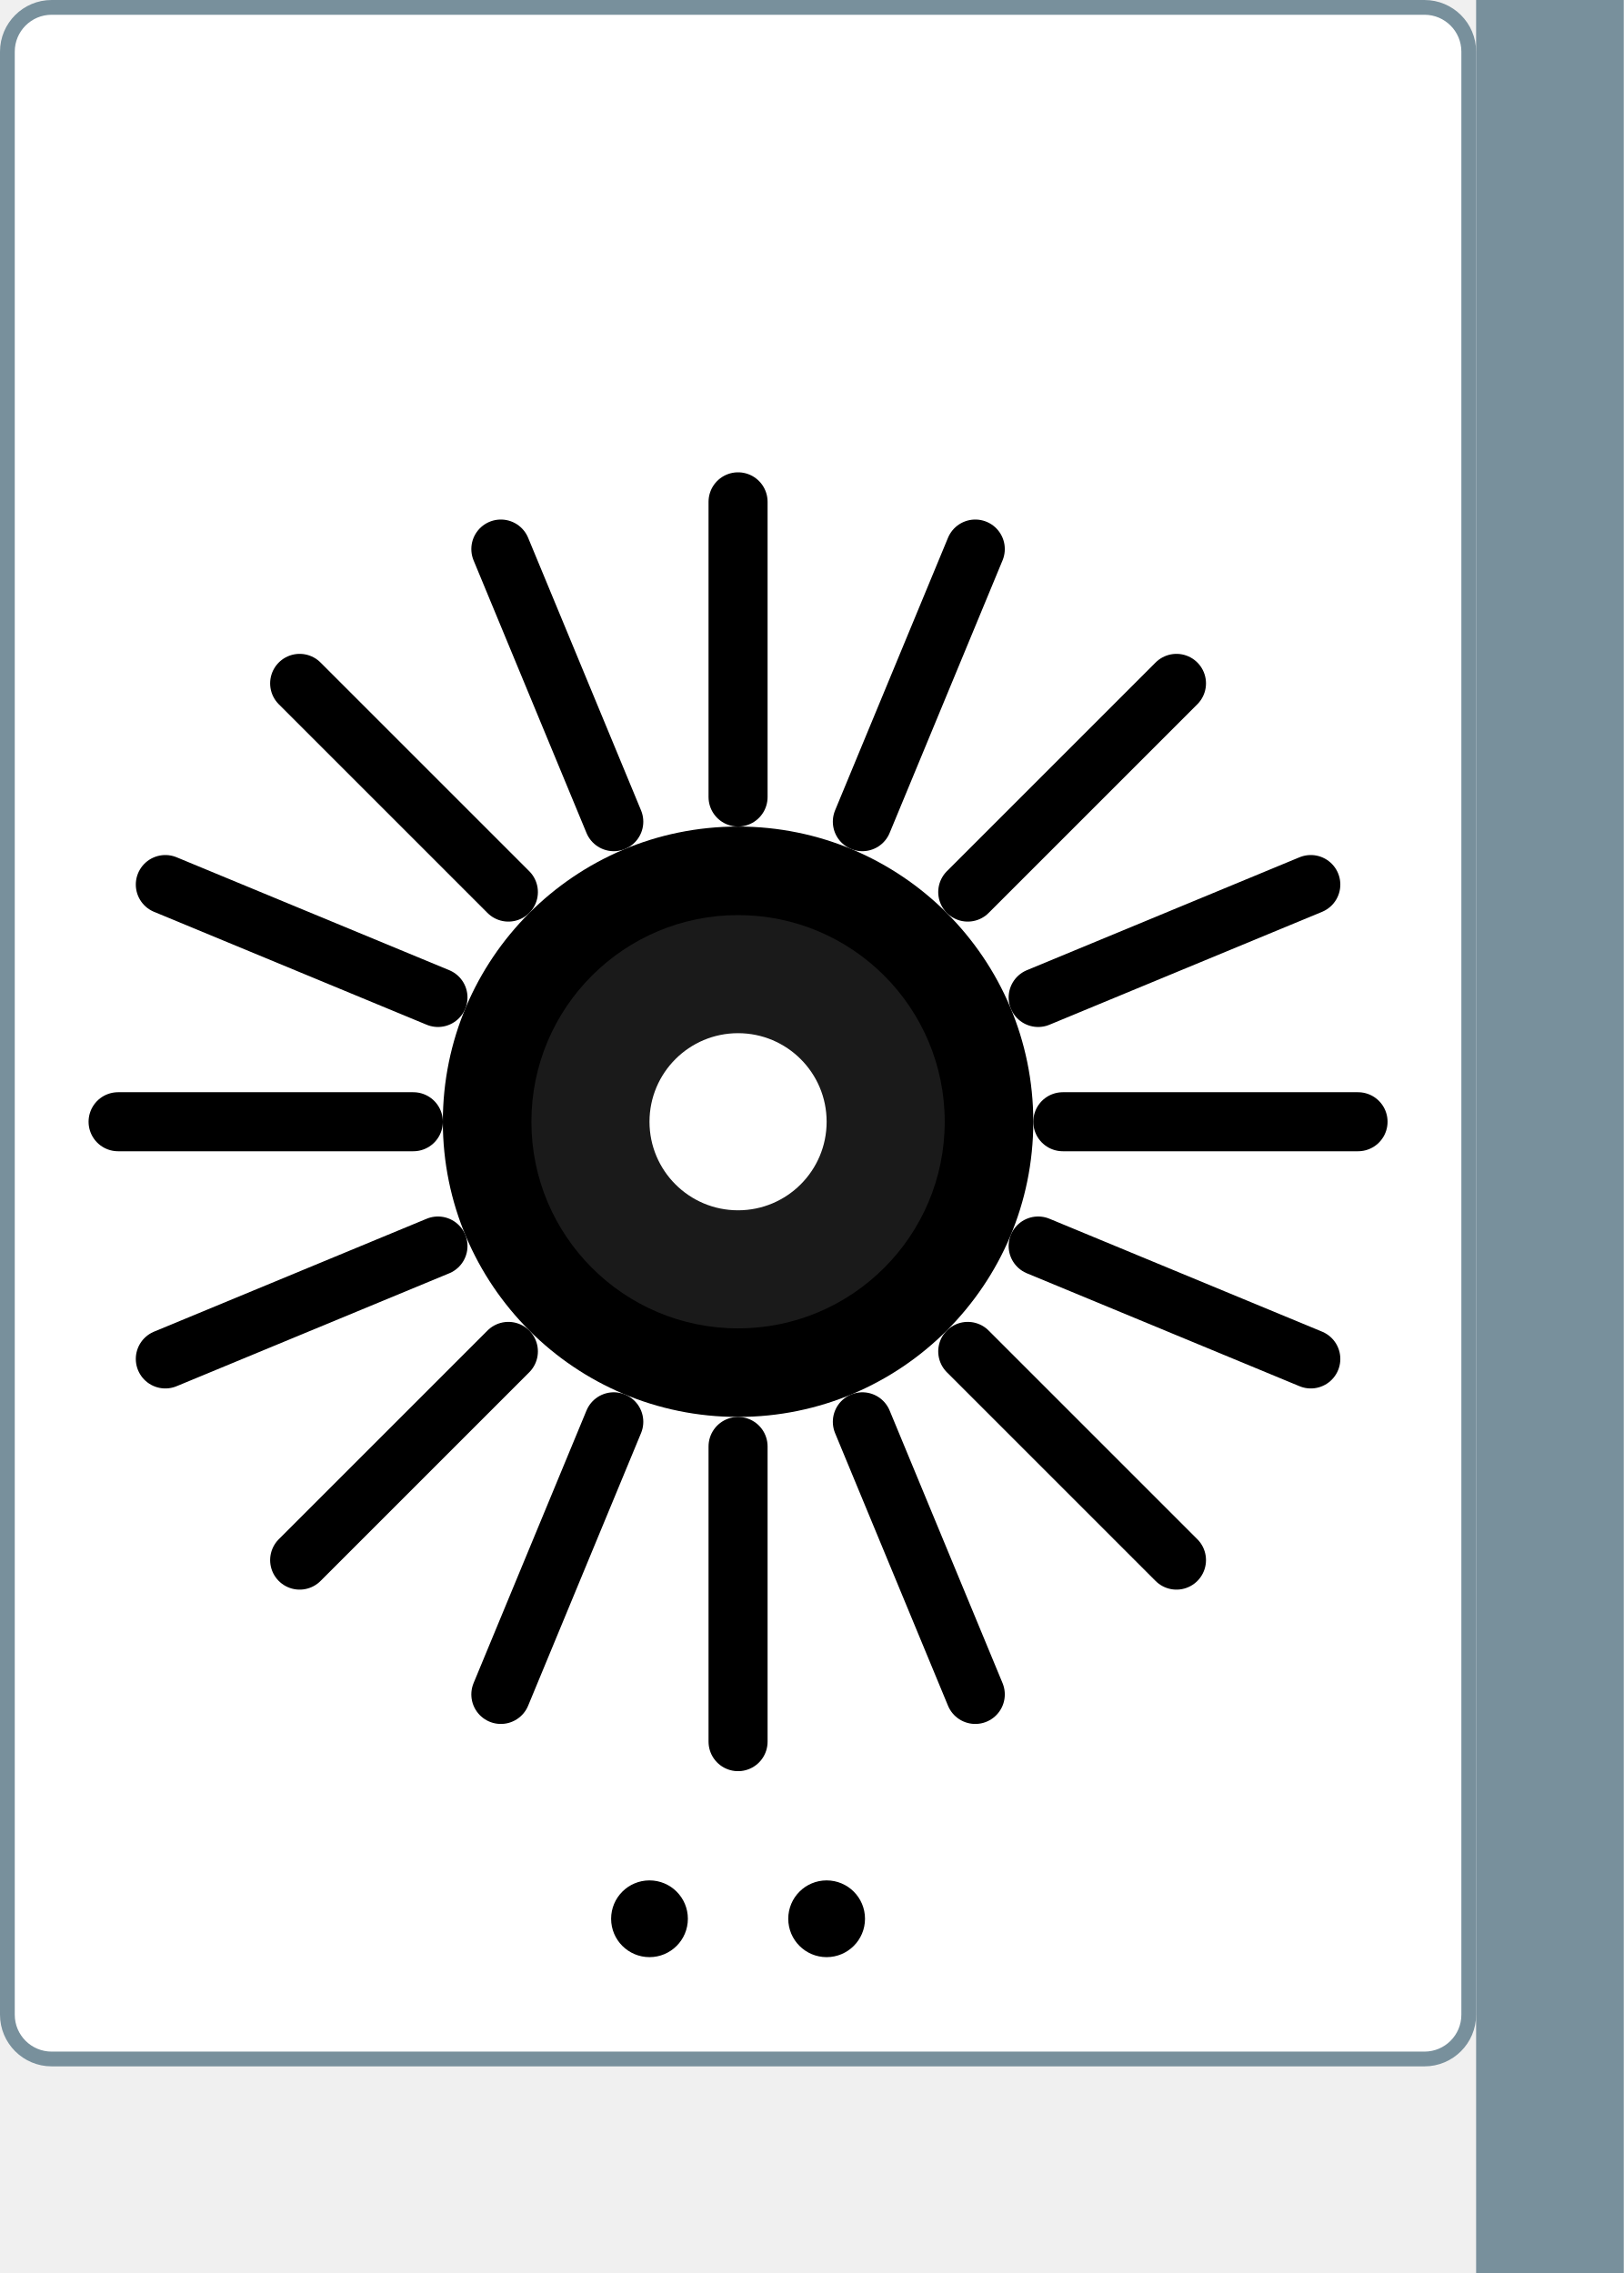
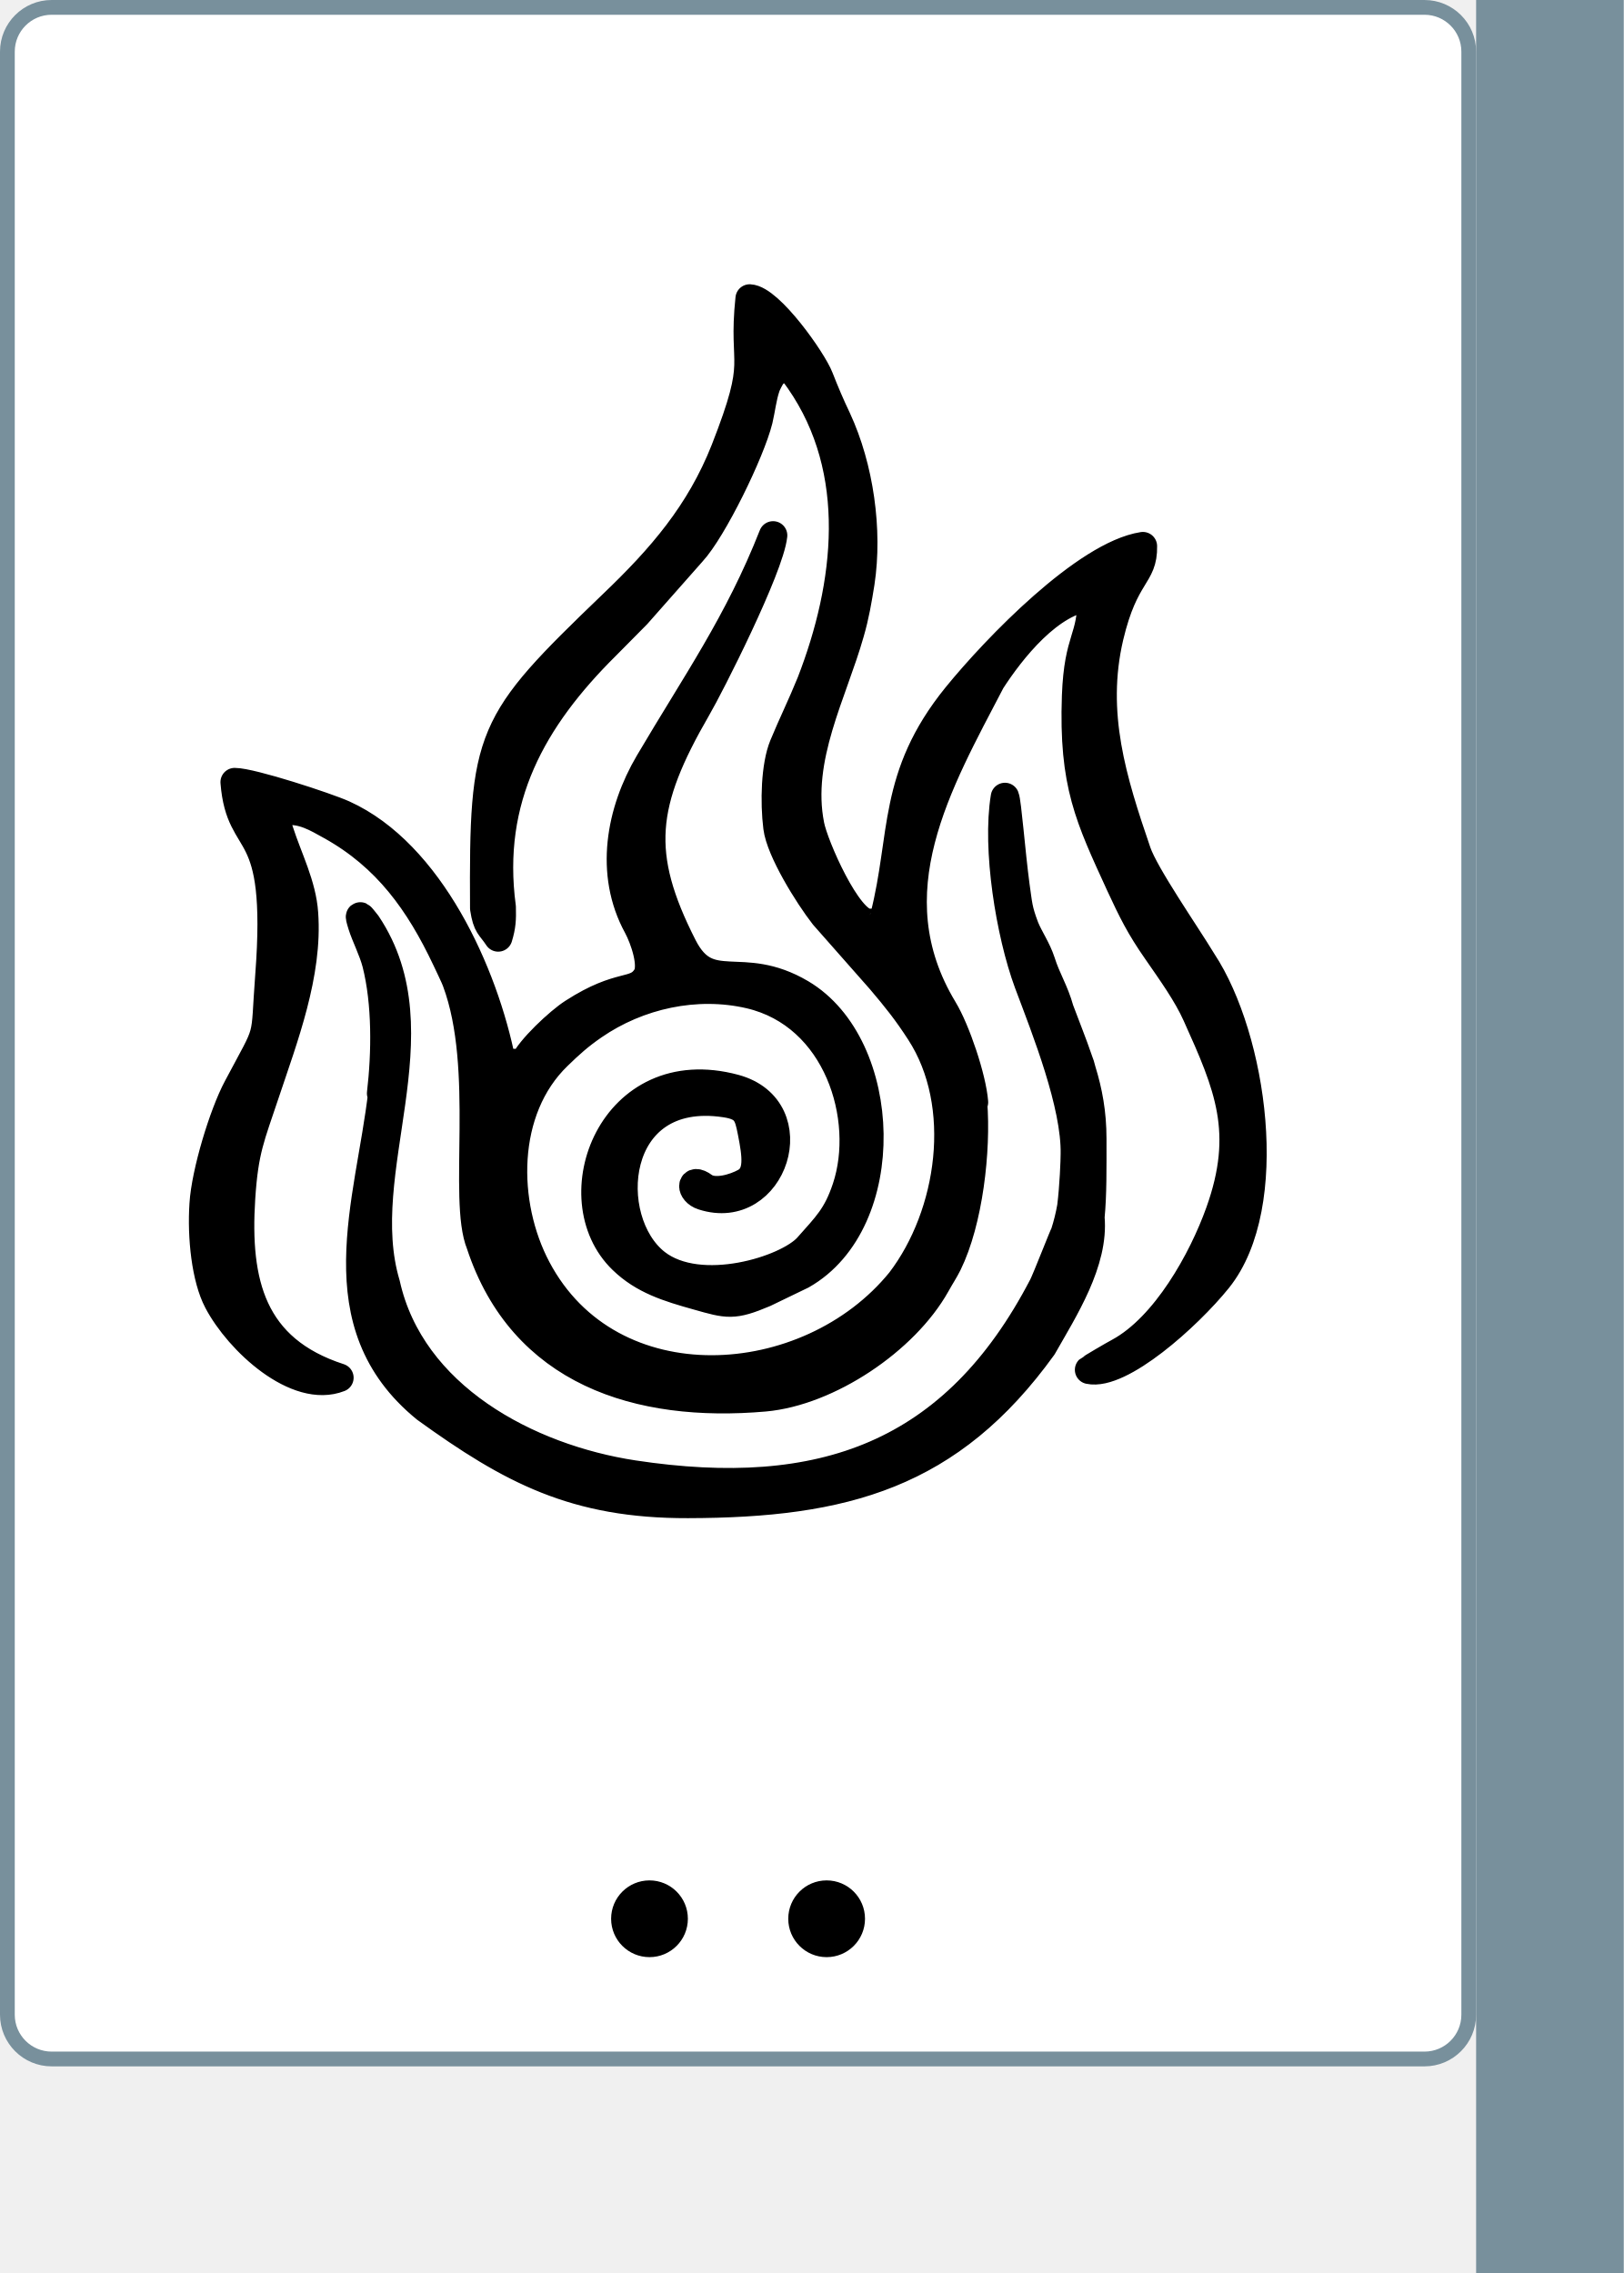
<svg xmlns="http://www.w3.org/2000/svg" width="110" height="154" viewBox="0 0 110 154">
  <rect x="100" y="0" width="10" height="154" fill="#78909c" />
  <rect x="0.5" y="0.5" width="99" height="139" rx="3" fill="#ffffff" stroke="#78909c" stroke-width="1" />
  <g transform="translate(0,20)">
-     <path d="M72 56 L92 56" fill="none" stroke="#000000" stroke-width="4" stroke-linecap="round" stroke-linejoin="round" />
-     <path d="M70.33 64.42 L88.8 72.07" fill="none" stroke="#000000" stroke-width="4" stroke-linecap="round" stroke-linejoin="round" />
-     <path d="M65.56 71.56 L79.7 85.7" fill="none" stroke="#000000" stroke-width="4" stroke-linecap="round" stroke-linejoin="round" />
-     <path d="M58.42 76.33 L66.07 94.8" fill="none" stroke="#000000" stroke-width="4" stroke-linecap="round" stroke-linejoin="round" />
-     <path d="M50 78 L50 98" fill="none" stroke="#000000" stroke-width="4" stroke-linecap="round" stroke-linejoin="round" />
-     <path d="M41.58 76.33 L33.93 94.8" fill="none" stroke="#000000" stroke-width="4" stroke-linecap="round" stroke-linejoin="round" />
-     <path d="M34.44 71.56 L20.3 85.7" fill="none" stroke="#000000" stroke-width="4" stroke-linecap="round" stroke-linejoin="round" />
-     <path d="M29.67 64.42 L11.2 72.07" fill="none" stroke="#000000" stroke-width="4" stroke-linecap="round" stroke-linejoin="round" />
-     <path d="M28 56 L8 56" fill="none" stroke="#000000" stroke-width="4" stroke-linecap="round" stroke-linejoin="round" />
-     <path d="M29.67 47.58 L11.2 39.93" fill="none" stroke="#000000" stroke-width="4" stroke-linecap="round" stroke-linejoin="round" />
-     <path d="M34.44 40.44 L20.3 26.3" fill="none" stroke="#000000" stroke-width="4" stroke-linecap="round" stroke-linejoin="round" />
-     <path d="M41.58 35.67 L33.93 17.2" fill="none" stroke="#000000" stroke-width="4" stroke-linecap="round" stroke-linejoin="round" />
-     <path d="M50 34 L50 14" fill="none" stroke="#000000" stroke-width="4" stroke-linecap="round" stroke-linejoin="round" />
-     <path d="M58.42 35.67 L66.07 17.2" fill="none" stroke="#000000" stroke-width="4" stroke-linecap="round" stroke-linejoin="round" />
-     <path d="M65.56 40.44 L79.7 26.3" fill="none" stroke="#000000" stroke-width="4" stroke-linecap="round" stroke-linejoin="round" />
-     <path d="M70.33 47.58 L88.8 39.93" fill="none" stroke="#000000" stroke-width="4" stroke-linecap="round" stroke-linejoin="round" />
-     <circle cx="50" cy="56" r="20" fill="#000000" />
-     <circle cx="50" cy="56" r="14" fill="#1a1a1a" />
-     <circle cx="50" cy="56" r="6" fill="#ffffff" />
+     <g transform="translate(-102.0094,-205.8683) scale(0.02143)">
+       <path d="M7839 12158c-6,-77 -57,-228 -97,-294 -222,-368 -16,-717 151,-1038 62,-96 187,-257 318,-266 1,137 -42,127 -49,313 -10,280 42,385 139,597 39,84 63,133 116,209 47,68 96,136 126,203 101,224 164,370 73,624 -54,151 -171,362 -318,442 -19,10 -92,53 -95,56 99,21 311,-168 407,-287 187,-233 110,-763 -49,-1004 -54,-89 -182,-273 -207,-346 -77,-225 -144,-438 -87,-681 48,-202 108,-189 106,-286 -180,28 -463,320 -589,475 -205,253 -163,440 -228,695 -1,5 -10,21 -15,21l-35 0c-66,0 -173,-245 -185,-309 -42,-212 72,-417 126,-608 16,-55 24,-103 33,-159 25,-165 -3,-364 -74,-517 -21,-44 -38,-84 -56,-130 -21,-55 -157,-248 -220,-251 -24,228 40,178 -78,479 -79,200 -201,341 -356,489 -393,378 -408,408 -405,960 9,58 19,54 44,92 11,-36 12,-57 11,-96 -46,-343 98,-597 329,-826 35,-36 65,-65 98,-99l174 -197c66,-71 186,-317 211,-418 8,-34 12,-72 23,-104 3,-10 15,-32 19,-37 39,-45 59,-26 88,16 199,287 155,648 36,955 -30,74 -59,132 -87,200 -26,63 -29,178 -19,258 9,73 97,215 147,279l179 203c50,59 83,100 125,165 150,231 99,577 -62,788 -291,358 -918,399 -1150,-40 -108,-204 -111,-502 66,-673 38,-37 68,-64 113,-95 142,-98 325,-138 494,-99 279,65 379,392 306,612 -30,90 -62,119 -122,187 -65,73 -341,159 -480,51 -173,-135 -146,-561 219,-506 67,10 73,36 84,91 15,76 23,134 -21,159 -34,19 -98,38 -131,14 -43,-32 -44,16 -3,29 222,72 336,-275 101,-339 -388,-105 -556,347 -355,541 66,64 144,88 237,114 95,27 113,33 212,-9l118 -57c294,-167 276,-725 -3,-890 -190,-112 -291,12 -373,-148 -149,-293 -130,-453 44,-754 41,-70 230,-443 241,-546 -109,277 -243,466 -392,719 -90,153 -128,349 -36,517 21,39 51,125 28,160 -36,56 -80,15 -232,113 -44,28 -138,116 -156,160l-70 -2c-56,-285 -228,-662 -500,-785 -53,-24 -291,-102 -344,-102 18,226 148,110 110,610 -17,223 6,154 -101,356 -45,84 -101,269 -107,368 -7,105 7,235 45,307 66,126 249,295 384,242 -278,-90 -328,-301 -311,-567 10,-154 30,-193 77,-334 58,-174 136,-376 122,-567 -6,-90 -50,-173 -78,-260 -9,-28 -16,-50 -17,-54l33 -9c56,-8 103,21 148,46 176,98 279,242 364,422 6,13 28,58 32,70 103,276 18,689 76,831 133,403 498,519 898,484 201,-18 443,-180 542,-357 15,-27 26,-43 37,-65 66,-134 92,-359 80,-510z" fill="#000000" stroke="#000000" stroke-width="90.0" stroke-linejoin="round" stroke-linecap="round" />
+       <path d="M5969 12128c-40,348 -192,730 137,998 270,195 472,303 829,302 495,-1 829,-92 1121,-497 67,-118 164,-268 151,-409 7,-74 6,-153 6,-249 0,-81 -13,-149 -33,-214 -3,-13 -7,-25 -11,-35 -18,-53 -39,-104 -59,-158 -17,-61 -41,-95 -59,-152 -13,-40 -37,-74 -51,-108 -22,-58 -21,-71 -30,-133 -14,-105 -26,-264 -33,-280 -27,163 16,431 74,588 56,149 150,385 147,541 0,20 -3,101 -11,166 -5,29 -12,57 -21,85 -3,3 -58,145 -69,166 -279,536 -699,686 -1294,596 -335,-51 -704,-247 -783,-602 -107,-358 171,-792 -60,-1138 -22,-27 -28,-39 -15,3 11,35 34,79 45,121 32,126 30,283 15,411z" fill="#000000" stroke="#000000" stroke-width="90.0" stroke-linejoin="round" stroke-linecap="round" />
+     </g>
    <circle cx="44" cy="110" r="2.6" fill="#000000" />
    <circle cx="56" cy="110" r="2.6" fill="#000000" />
  </g>
</svg>
